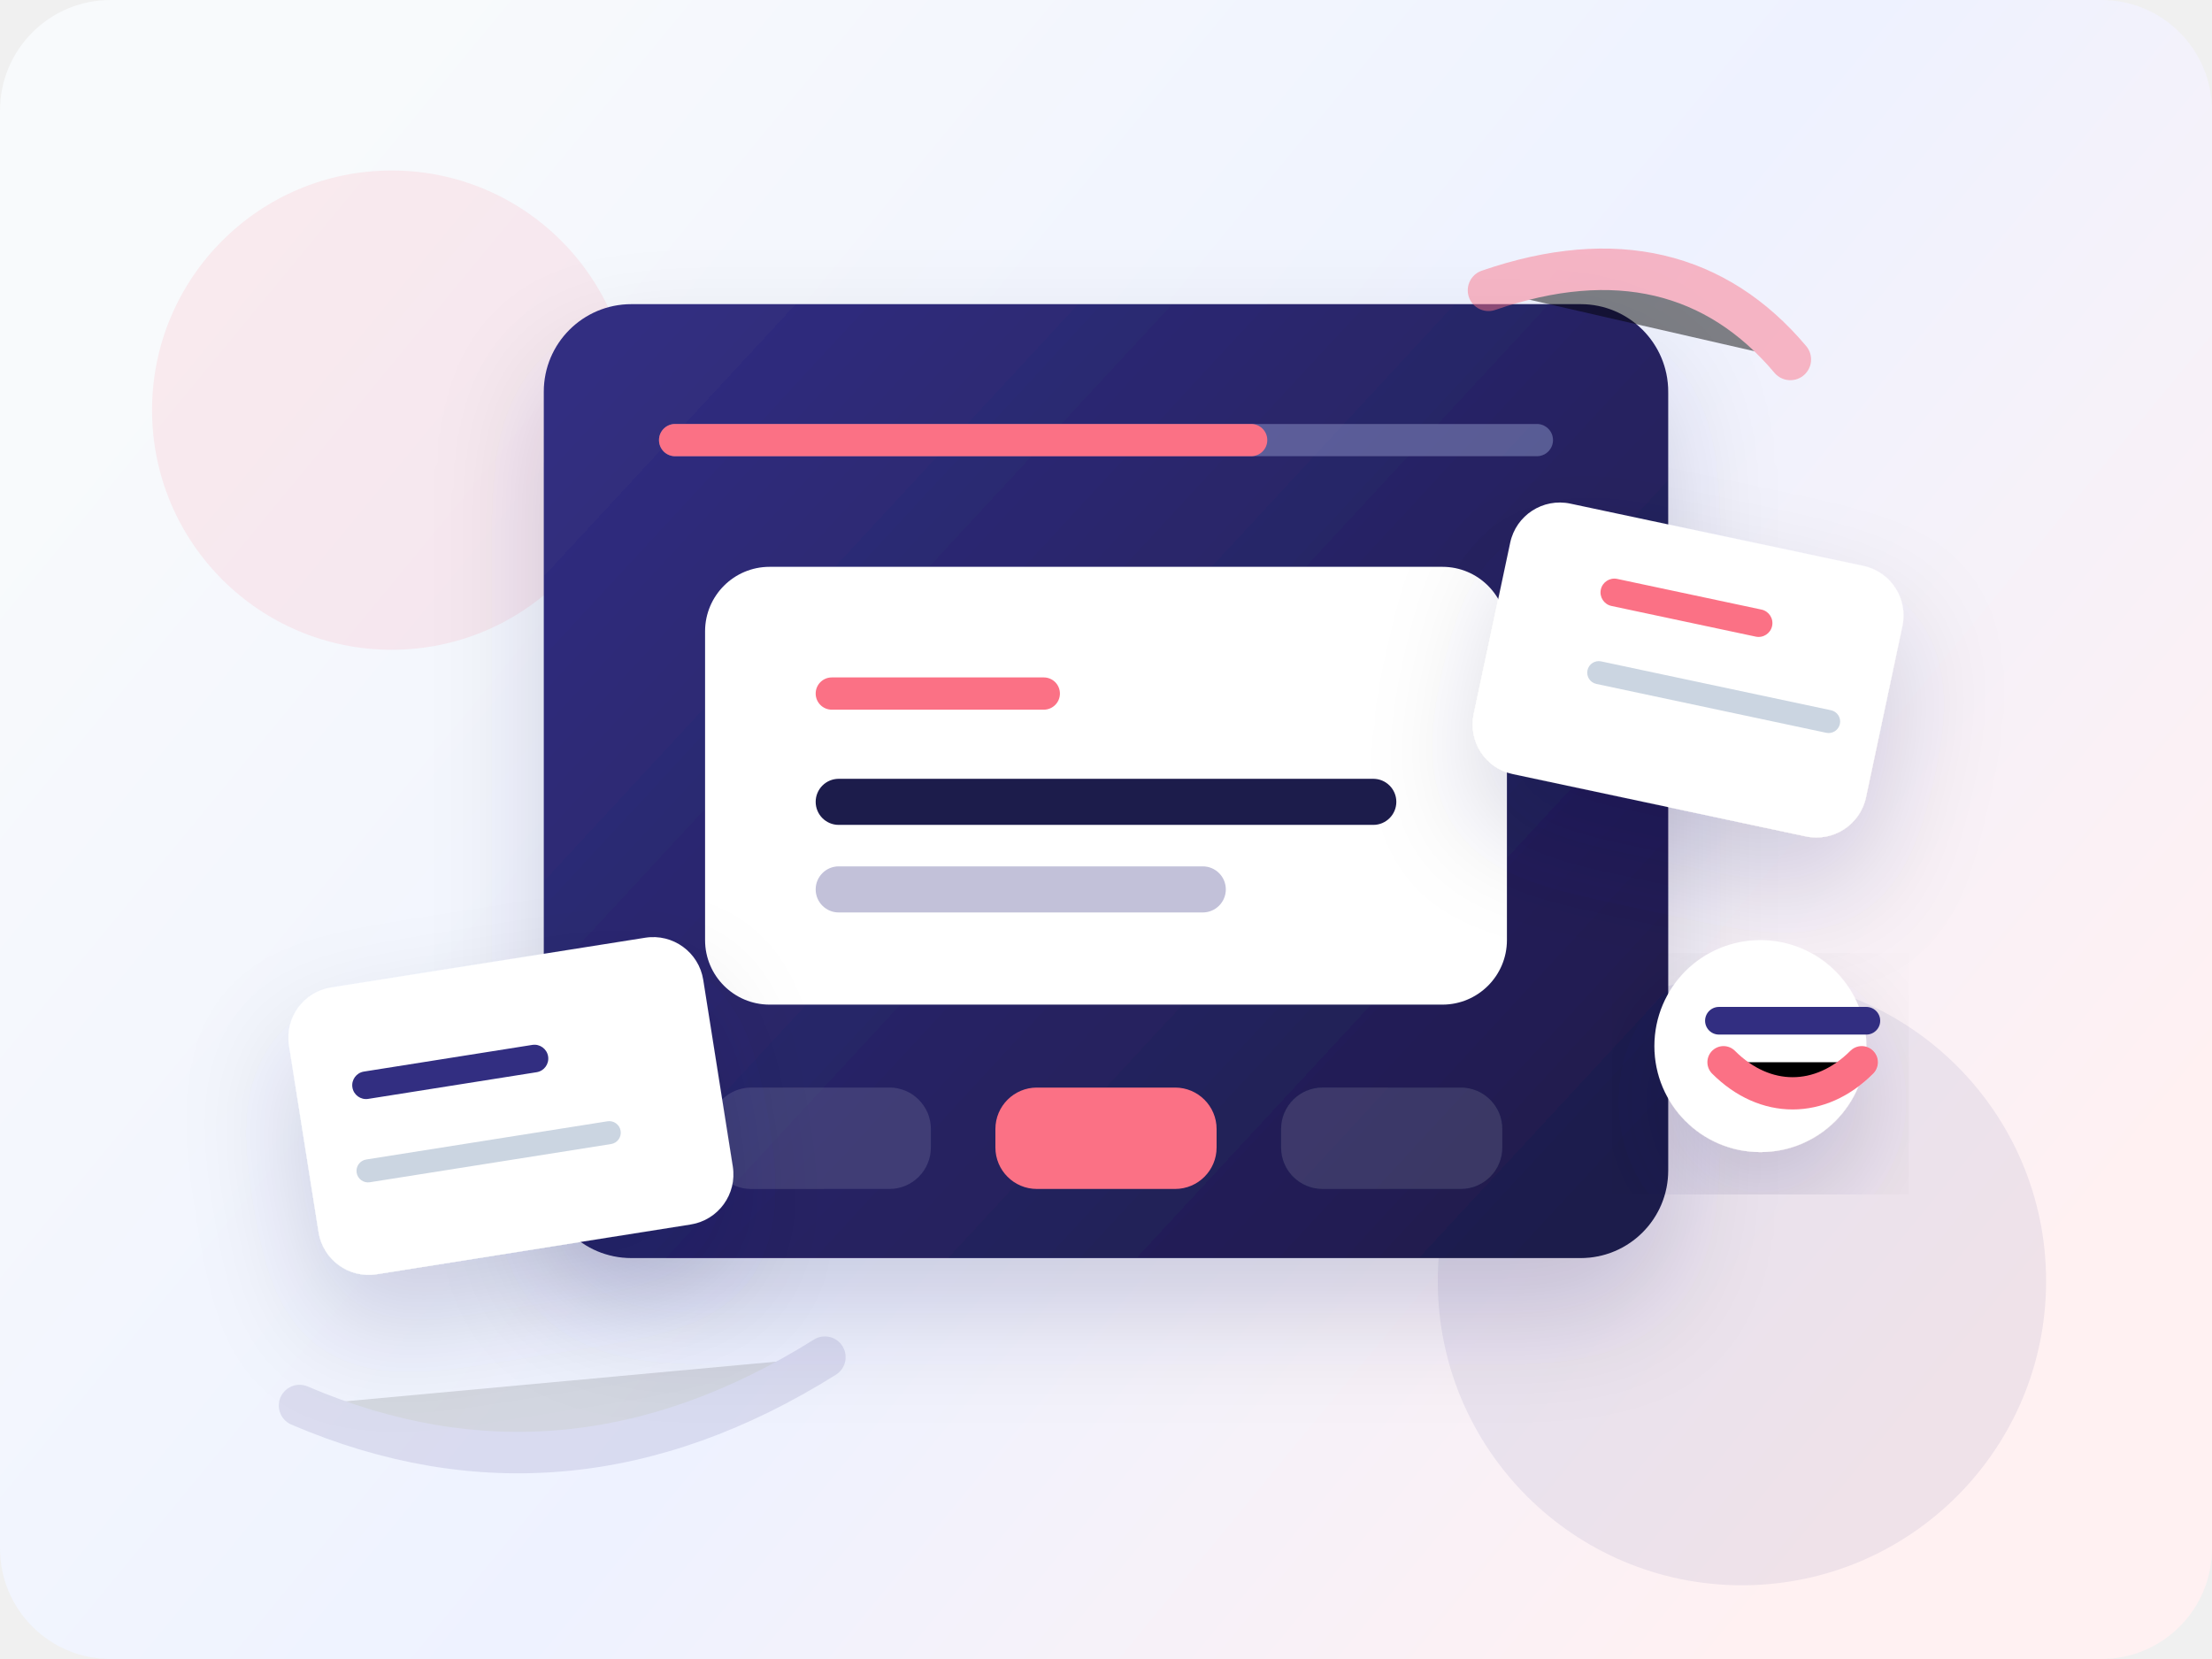
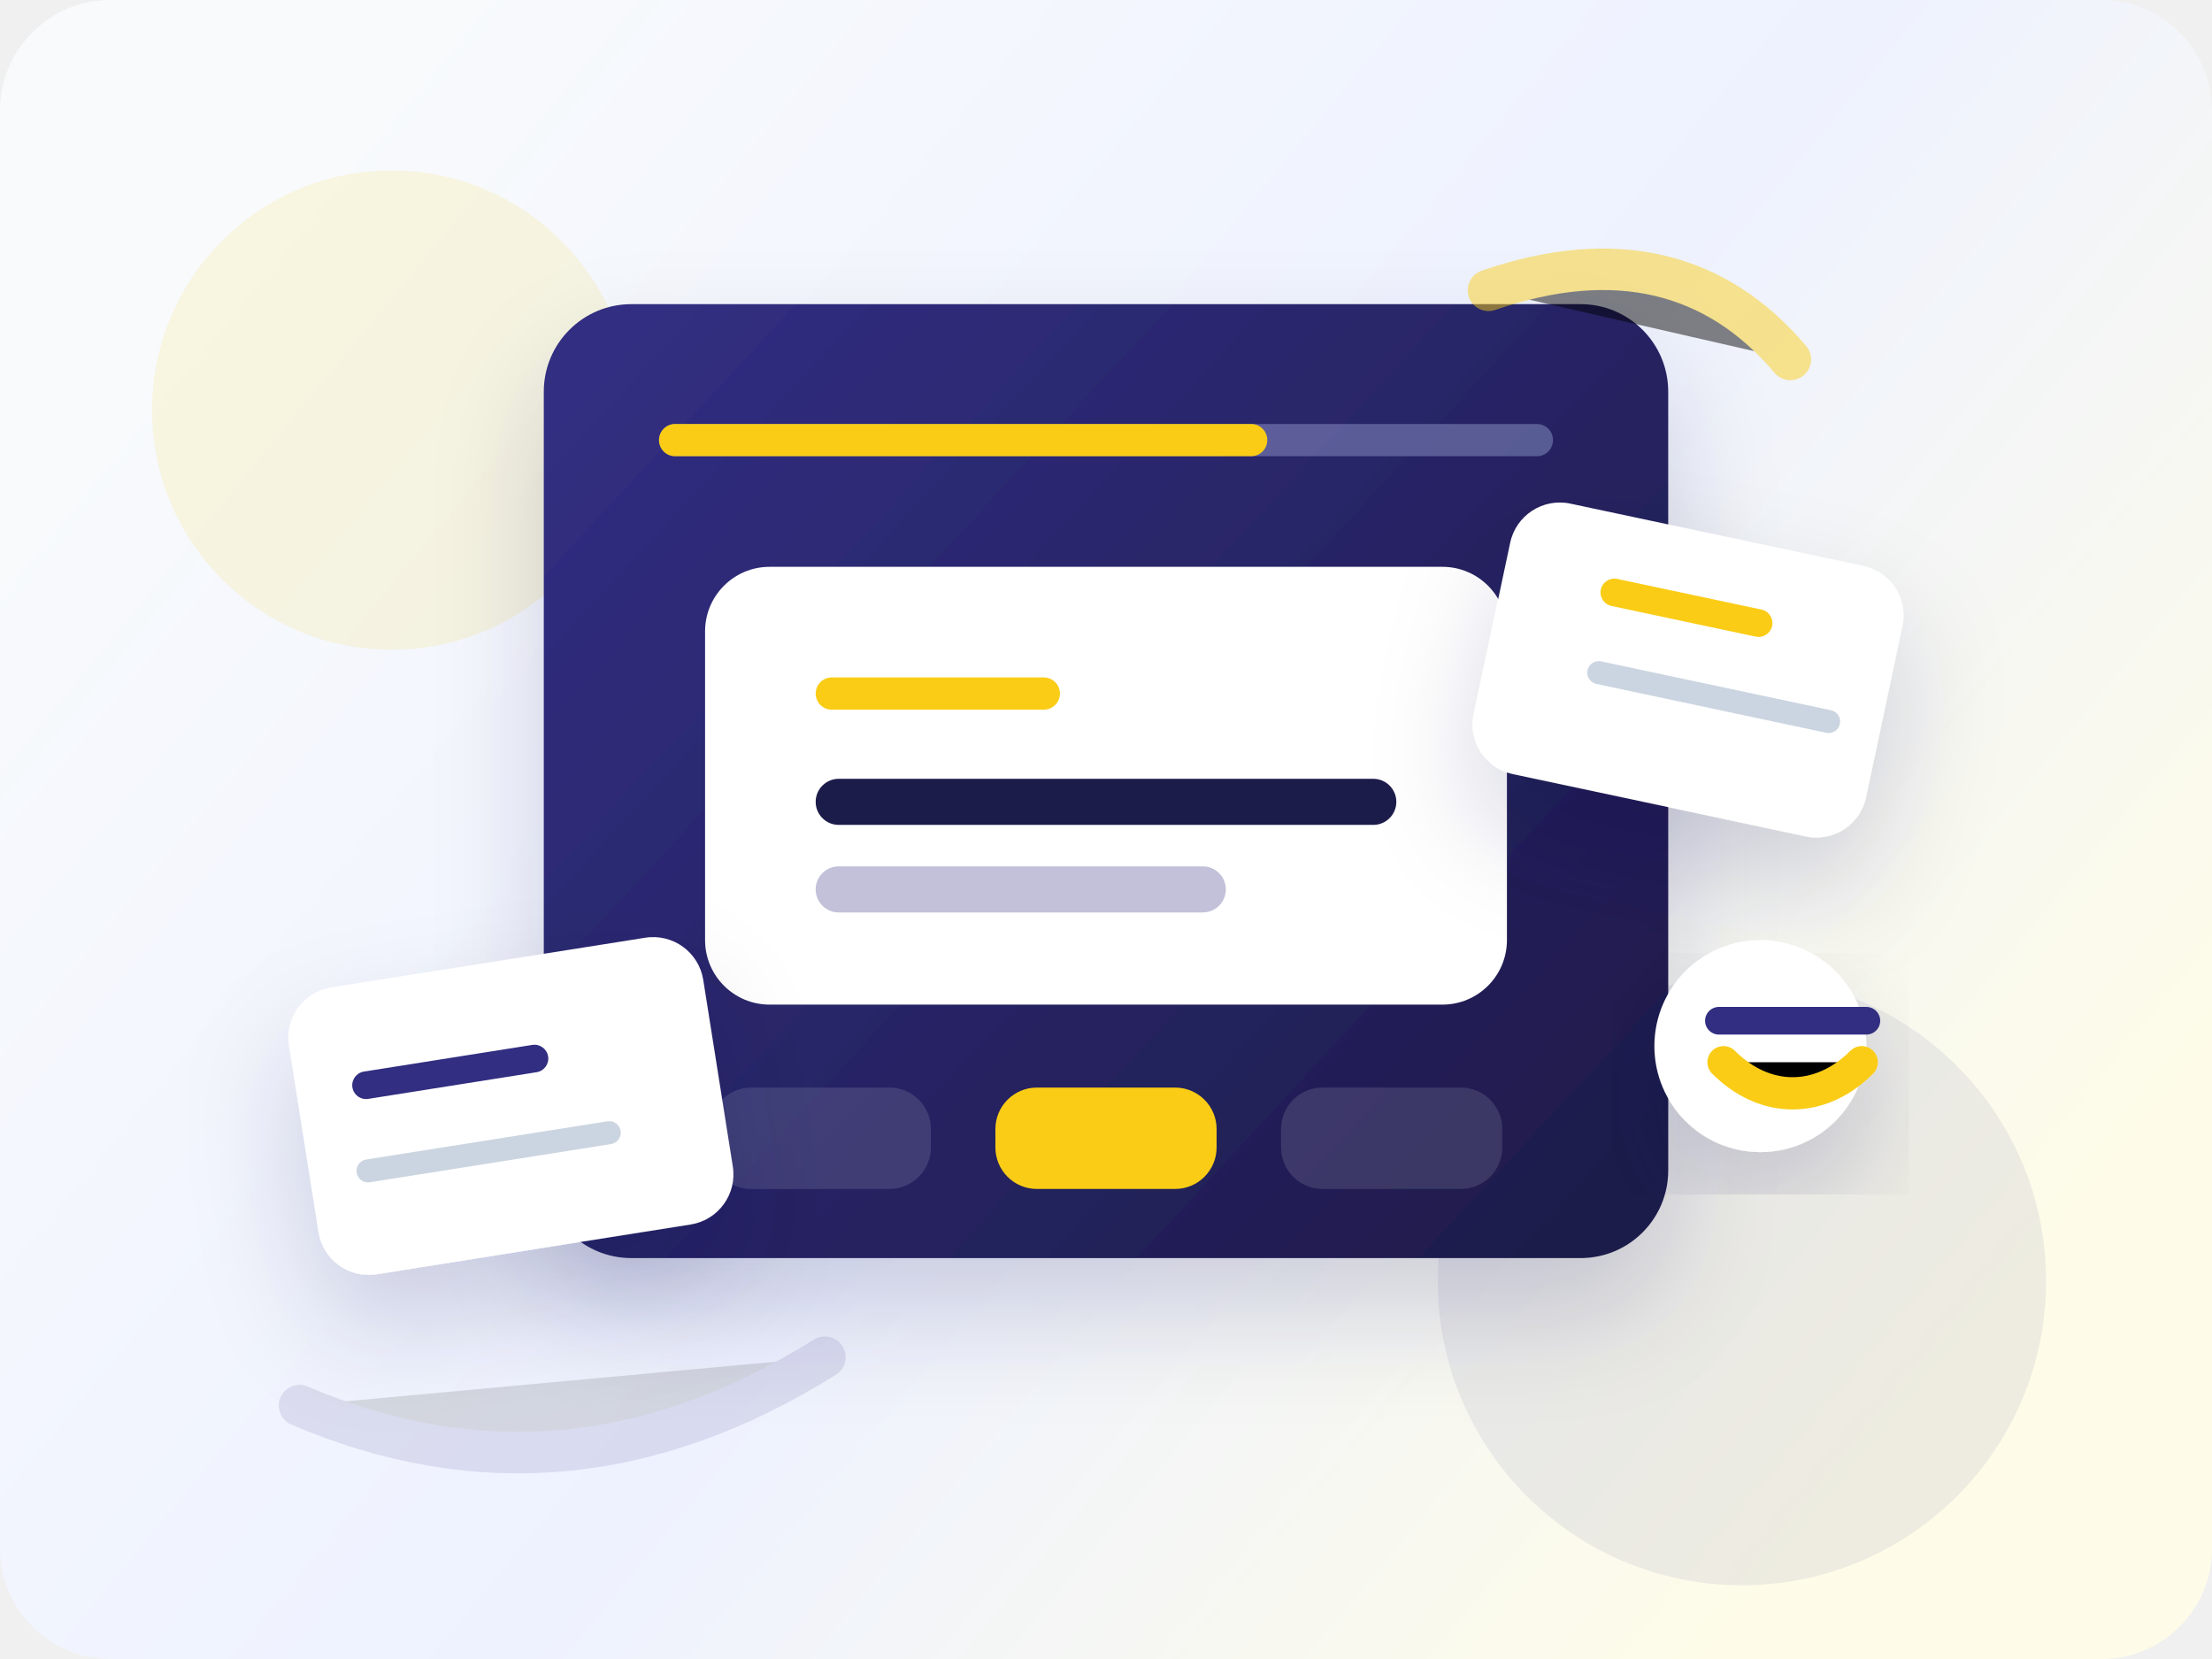
<svg xmlns="http://www.w3.org/2000/svg" width="960" height="720" viewBox="0 0 960 720" role="img" aria-labelledby="title desc">
  <defs>
    <linearGradient id="bg" x1="124" y1="71" x2="817" y2="643" gradientUnits="userSpaceOnUse">
      <stop stop-color="#F8FAFC" />
      <stop offset=".54" stop-color="#EEF2FF" />
-       <stop offset="1" stop-color="#FFF1F2" />
+       <stop offset="1" stop-color="#FEFCE8" />
    </linearGradient>
    <linearGradient id="card" x1="260" y1="158" x2="678" y2="545" gradientUnits="userSpaceOnUse">
      <stop stop-color="#312E81" />
      <stop offset="1" stop-color="#1E1B4B" />
    </linearGradient>
    <filter id="shadow" x="-20%" y="-20%" width="140%" height="140%" color-interpolation-filters="sRGB">
      <feDropShadow dx="0" dy="24" stdDeviation="24" flood-color="#1E1B4B" flood-opacity=".16" />
    </filter>
  </defs>
  <rect width="960" height="720" rx="48" fill="url(#bg)" />
-   <circle cx="170" cy="178" r="104" fill="#FB7185" opacity=".12" />
+   <circle cx="170" cy="178" r="104" fill="#FACC15" opacity=".12" />
  <circle cx="756" cy="556" r="132" fill="#312E81" opacity=".08" />
  <g filter="url(#shadow)">
    <rect x="236" y="132" width="488" height="414" rx="38" fill="url(#card)" />
    <rect x="286" y="184" width="388" height="14" rx="7" fill="#C7D2FE" opacity=".32" />
-     <rect x="286" y="184" width="264" height="14" rx="7" fill="#FB7185" />
+     <rect x="286" y="184" width="264" height="14" rx="7" fill="#FACC15" />
    <rect x="306" y="246" width="348" height="190" rx="28" fill="#fff" />
-     <rect x="354" y="294" width="106" height="14" rx="7" fill="#FB7185" />
+     <rect x="354" y="294" width="106" height="14" rx="7" fill="#FACC15" />
    <rect x="354" y="338" width="252" height="20" rx="10" fill="#1E1B4B" />
    <rect x="354" y="376" width="178" height="20" rx="10" fill="#312E81" opacity=".3" />
    <g>
      <rect x="308" y="472" width="96" height="44" rx="18" fill="#fff" opacity=".12" />
-       <rect x="432" y="472" width="96" height="44" rx="18" fill="#FB7185" />
+       <rect x="432" y="472" width="96" height="44" rx="18" fill="#FACC15" />
      <rect x="556" y="472" width="96" height="44" rx="18" fill="#fff" opacity=".12" />
    </g>
  </g>
  <g filter="url(#shadow)">
    <rect x="122" y="432" width="182" height="126" rx="22" transform="rotate(-9 122 432)" fill="#fff" />
    <rect x="152" y="466" width="86" height="12" rx="6" transform="rotate(-9 152 466)" fill="#312E81" />
    <rect x="154" y="504" width="116" height="10" rx="5" transform="rotate(-9 154 504)" fill="#CBD5E1" />
    <rect x="660" y="214" width="174" height="120" rx="22" transform="rotate(12 660 214)" fill="#fff" />
-     <rect x="696" y="250" width="76" height="12" rx="6" transform="rotate(12 696 250)" fill="#FB7185" />
+     <rect x="696" y="250" width="76" height="12" rx="6" transform="rotate(12 696 250)" fill="#FACC15" />
    <rect x="690" y="286" width="112" height="10" rx="5" transform="rotate(12 690 286)" fill="#CBD5E1" />
  </g>
  <g filter="url(#shadow)">
    <rect x="718" y="408" width="92" height="92" rx="46" fill="#fff" />
-     <path d="M748 461c18 18 42 18 60 0" stroke="#FB7185" stroke-width="14" stroke-linecap="round" />
+     <path d="M748 461c18 18 42 18 60 0" stroke="#FACC15" stroke-width="14" stroke-linecap="round" />
    <path d="M746 443h64" stroke="#312E81" stroke-width="12" stroke-linecap="round" />
  </g>
  <path d="M130 610c77 33 153 26 228-21" stroke="#312E81" stroke-width="18" stroke-linecap="round" opacity=".12" />
-   <path d="M646 126c55-19 99-8 131 30" stroke="#FB7185" stroke-width="18" stroke-linecap="round" opacity=".48" />
+   <path d="M646 126c55-19 99-8 131 30" stroke="#FACC15" stroke-width="18" stroke-linecap="round" opacity=".48" />
</svg>
